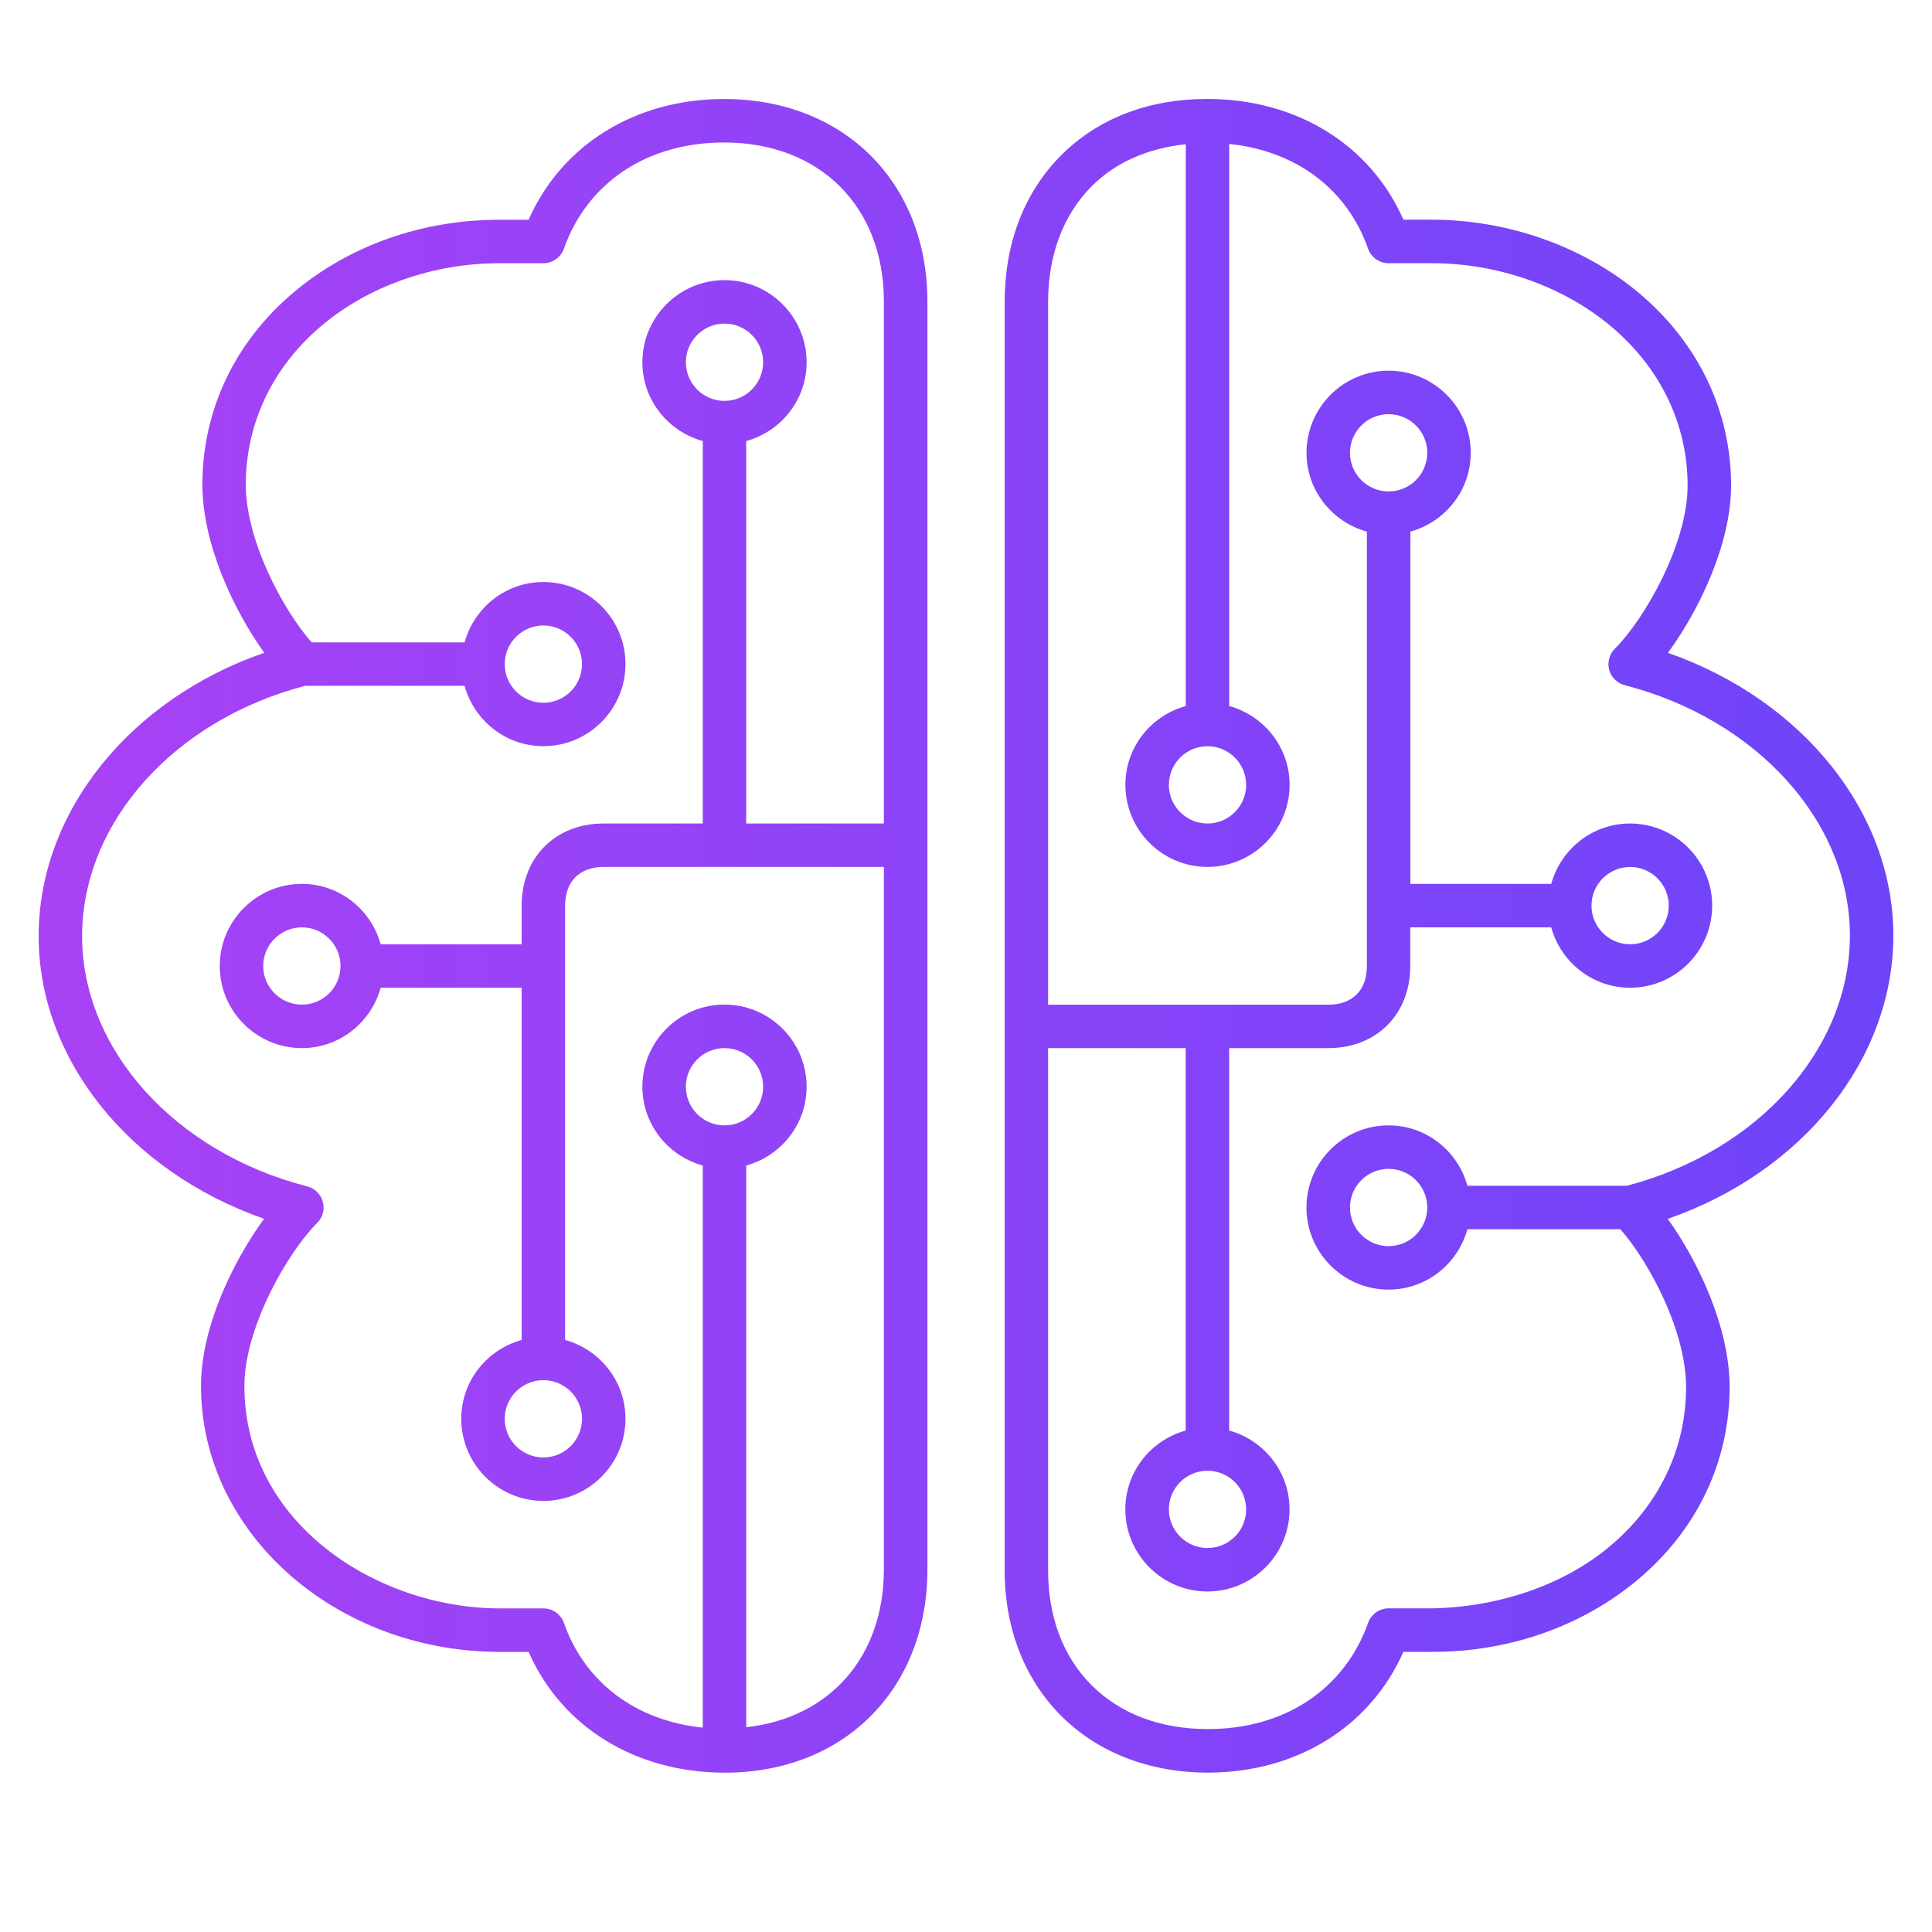
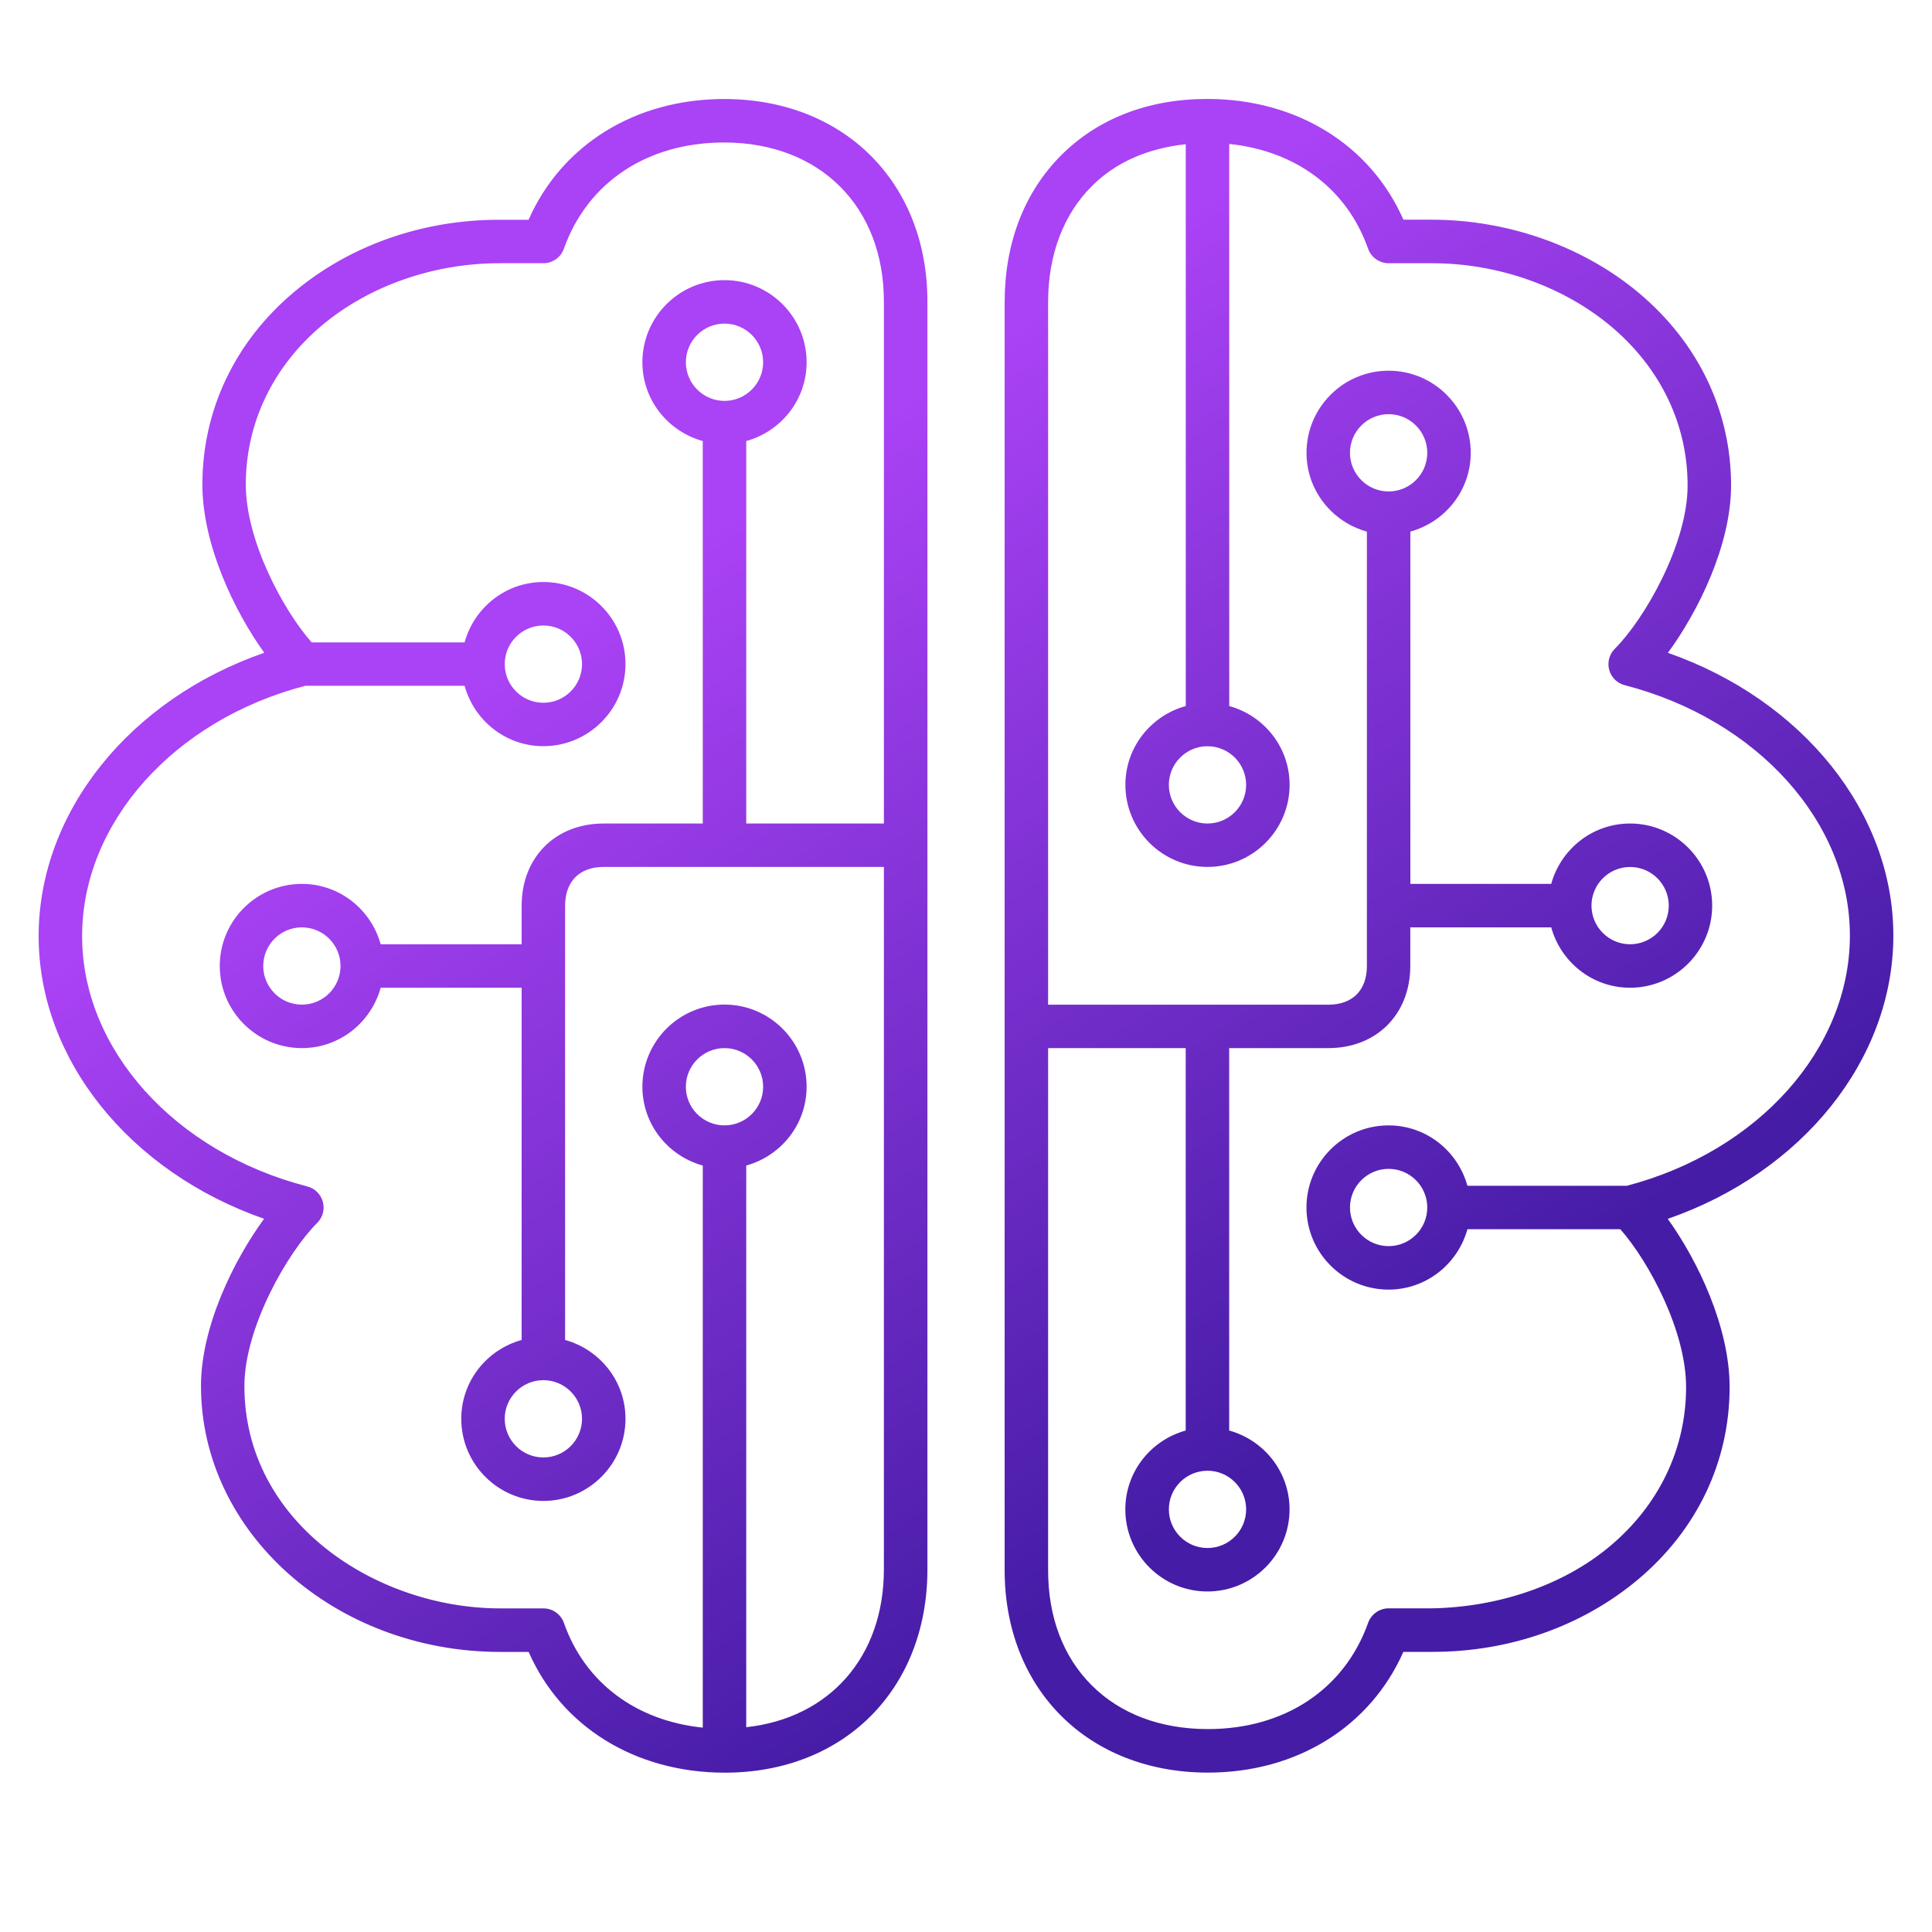
<svg xmlns="http://www.w3.org/2000/svg" version="1.1" id="Layer_1" x="0px" y="0px" viewBox="0 0 32 32" style="enable-background:new 0 0 32 32;" xml:space="preserve">
  <path d="M12,1.64c-0.002,0-0.004,0-0.006,0c-1.473,0-2.691,0.759-3.239,2h-0.48  c-0.003,0-0.006,0-0.009,0c-1.271,0-2.478,0.425-3.398,1.199C3.892,5.659,3.354,6.79,3.352,8.021  c-0.001,0.995,0.526,2.097,1.025,2.791c-2.223,0.77-3.734,2.633-3.737,4.688c-0.003,2.046,1.507,3.91,3.734,4.687  c-0.506,0.692-1.044,1.788-1.045,2.766c-0.003,2.426,2.215,4.403,4.947,4.408h0.48c0.543,1.238,1.764,1.998,3.244,2  c0.002,0,0.004,0,0.007,0c1.972,0,3.351-1.381,3.354-3.36V5C15.363,3.025,13.982,1.643,12,1.64z M12,18.64  c-0.353,0-0.64-0.287-0.64-0.64s0.287-0.64,0.64-0.64s0.64,0.287,0.64,0.64S12.353,18.64,12,18.64z M14.64,13.64h-2.28V7.305  c0.575-0.159,1-0.681,1-1.305c0-0.75-0.61-1.36-1.36-1.36S10.64,5.25,10.64,6c0,0.625,0.425,1.146,1,1.305v6.335H10  c-0.001,0-0.001,0-0.002,0C9.2,13.64,8.641,14.199,8.64,15v0.64H6.305c-0.159-0.575-0.681-1-1.305-1c-0.75,0-1.36,0.61-1.36,1.36  S4.25,17.36,5,17.36c0.625,0,1.147-0.426,1.305-1H8.64v5.834c-0.575,0.159-1,0.681-1,1.306c0,0.75,0.61,1.36,1.36,1.36  s1.36-0.61,1.36-1.36c0-0.625-0.425-1.147-1-1.306V15c0.001-0.401,0.239-0.641,0.639-0.641H10h4.64v11.639  c-0.003,1.456-0.908,2.46-2.28,2.61v-9.303c0.575-0.159,1-0.681,1-1.306c0-0.75-0.61-1.36-1.36-1.36s-1.36,0.61-1.36,1.36  c0,0.625,0.425,1.147,1,1.306v9.31c-1.103-0.114-1.951-0.742-2.3-1.735C9.289,26.736,9.153,26.64,9,26.64H8.276  c-2.036-0.003-4.23-1.413-4.228-3.686c0.002-0.966,0.714-2.209,1.206-2.699c0.092-0.091,0.127-0.225,0.093-0.35  s-0.132-0.222-0.257-0.254c-2.199-0.566-3.733-2.273-3.73-4.151c0.003-1.876,1.522-3.573,3.695-4.141h2.64  c0.159,0.575,0.681,1,1.305,1c0.75,0,1.36-0.61,1.36-1.36S9.75,9.64,9,9.64c-0.625,0-1.146,0.425-1.305,1H5.162  C4.685,10.099,4.07,8.949,4.071,8.022C4.073,7.006,4.52,6.072,5.332,5.39c0.779-0.655,1.849-1.03,2.936-1.03  c0.002,0,0.005,0,0.008,0H9c0.152,0,0.288-0.096,0.339-0.239c0.392-1.103,1.384-1.761,2.655-1.761c0.002,0,0.003,0,0.005,0  C13.582,2.363,14.643,3.423,14.64,5V13.64z M12,6.64c-0.353,0-0.64-0.287-0.64-0.64S11.647,5.36,12,5.36S12.64,5.647,12.64,6  S12.353,6.64,12,6.64z M9,22.86c0.353,0,0.64,0.287,0.64,0.64S9.353,24.14,9,24.14s-0.64-0.287-0.64-0.64S8.647,22.86,9,22.86z   M5.64,16c0,0.353-0.287,0.64-0.64,0.64S4.36,16.353,4.36,16S4.647,15.36,5,15.36S5.64,15.647,5.64,16z M8.36,11  c0-0.353,0.287-0.64,0.64-0.64S9.64,10.647,9.64,11S9.353,11.64,9,11.64S8.36,11.353,8.36,11z M31.36,15.5  c0.002-2.046-1.508-3.909-3.734-4.687c0.507-0.692,1.044-1.788,1.046-2.767c0.002-1.231-0.54-2.365-1.526-3.193  c-0.917-0.77-2.163-1.212-3.421-1.214h-0.48c-0.544-1.238-1.764-1.998-3.243-2c-0.003,0-0.005,0-0.008,0  c-0.972,0-1.808,0.323-2.418,0.933C16.965,3.185,16.642,4.023,16.64,5v20.999c-0.003,1.976,1.378,3.357,3.359,3.361  c0.003,0,0.005,0,0.007,0c1.473,0,2.69-0.76,3.238-2h0.479c0.004,0,0.007,0,0.01,0c1.271,0,2.478-0.426,3.398-1.199  c0.977-0.82,1.515-1.95,1.517-3.182c0.001-0.995-0.526-2.098-1.025-2.791C29.847,19.418,31.357,17.555,31.36,15.5z M20,12.36  c0.353,0,0.64,0.287,0.64,0.64s-0.287,0.64-0.64,0.64s-0.64-0.287-0.64-0.64S19.647,12.36,20,12.36z M26.946,19.64h-2.641  c-0.159-0.575-0.681-1-1.306-1c-0.75,0-1.36,0.61-1.36,1.36s0.61,1.36,1.36,1.36c0.624,0,1.147-0.425,1.306-1h2.533  c0.476,0.541,1.091,1.691,1.089,2.618c-0.001,1.016-0.448,1.95-1.26,2.631c-0.781,0.657-1.865,1.01-2.943,1.03H23  c-0.152,0-0.288,0.097-0.339,0.239c-0.393,1.104-1.385,1.761-2.655,1.761c-0.002,0-0.004,0-0.005,0  c-0.781-0.001-1.445-0.252-1.919-0.725C17.608,27.441,17.358,26.78,17.36,26v-8.64h2.279v6.334c-0.575,0.159-1,0.681-1,1.306  c0,0.75,0.61,1.36,1.36,1.36s1.36-0.61,1.36-1.36c0-0.624-0.425-1.147-1-1.306V17.36h1.639c0.001,0,0.002,0,0.003,0  c0.799,0,1.356-0.559,1.358-1.36v-0.64h2.334c0.159,0.575,0.681,1,1.306,1c0.75,0,1.36-0.61,1.36-1.36s-0.61-1.36-1.36-1.36  c-0.625,0-1.147,0.425-1.306,1H23.36V8.805c0.575-0.159,1-0.681,1-1.305c0-0.75-0.61-1.36-1.36-1.36s-1.36,0.61-1.36,1.36  c0,0.624,0.425,1.146,1,1.305V16c0,0.401-0.238,0.641-0.638,0.641c-0.001,0-0.001,0-0.002,0h-4.64V5  c0.001-0.781,0.252-1.445,0.725-1.918c0.397-0.398,0.933-0.627,1.555-0.693v9.305c-0.575,0.159-1,0.681-1,1.305  c0,0.75,0.61,1.36,1.36,1.36s1.36-0.61,1.36-1.36c0-0.624-0.425-1.146-1-1.305v-9.31c1.103,0.115,1.951,0.742,2.3,1.736  c0.051,0.144,0.188,0.24,0.34,0.24h0.724c1.092,0.001,2.17,0.383,2.959,1.045c0.82,0.689,1.271,1.626,1.269,2.641  c-0.001,0.966-0.714,2.209-1.205,2.699c-0.092,0.091-0.127,0.225-0.094,0.35c0.034,0.125,0.133,0.222,0.258,0.254  c2.198,0.567,3.732,2.274,3.729,4.151C30.638,17.374,29.12,19.07,26.946,19.64z M23.64,20c0,0.353-0.287,0.64-0.64,0.64  s-0.64-0.287-0.64-0.64s0.287-0.64,0.64-0.64S23.64,19.647,23.64,20z M20,24.36c0.353,0,0.64,0.287,0.64,0.64s-0.287,0.64-0.64,0.64  s-0.64-0.287-0.64-0.64S19.647,24.36,20,24.36z M23,8.14c-0.353,0-0.64-0.287-0.64-0.64S22.647,6.86,23,6.86s0.64,0.287,0.64,0.64  S23.353,8.14,23,8.14z M26.36,15c0-0.353,0.287-0.64,0.64-0.64s0.64,0.287,0.64,0.64s-0.287,0.64-0.64,0.64S26.36,15.353,26.36,15z" fill="url(#paint1)" />
  <rect id="_Transparent_Rectangle" style="fill:none;" width="32" height="32" />
  <defs>
-     <linearGradient id="paint1" x1="0" y1="92" x2="75" y2="92" gradientUnits="userSpaceOnUse">
+     <linearGradient id="paint1" x1="10" y1="10" x2="20" y2="25" gradientUnits="userSpaceOnUse">
      <stop stop-color="#aa42f5" />
-       <stop offset="1" stop-color="#1947ff" />
+       <stop offset="1" stop-color="#451ca6" />
    </linearGradient>
  </defs>
</svg>
